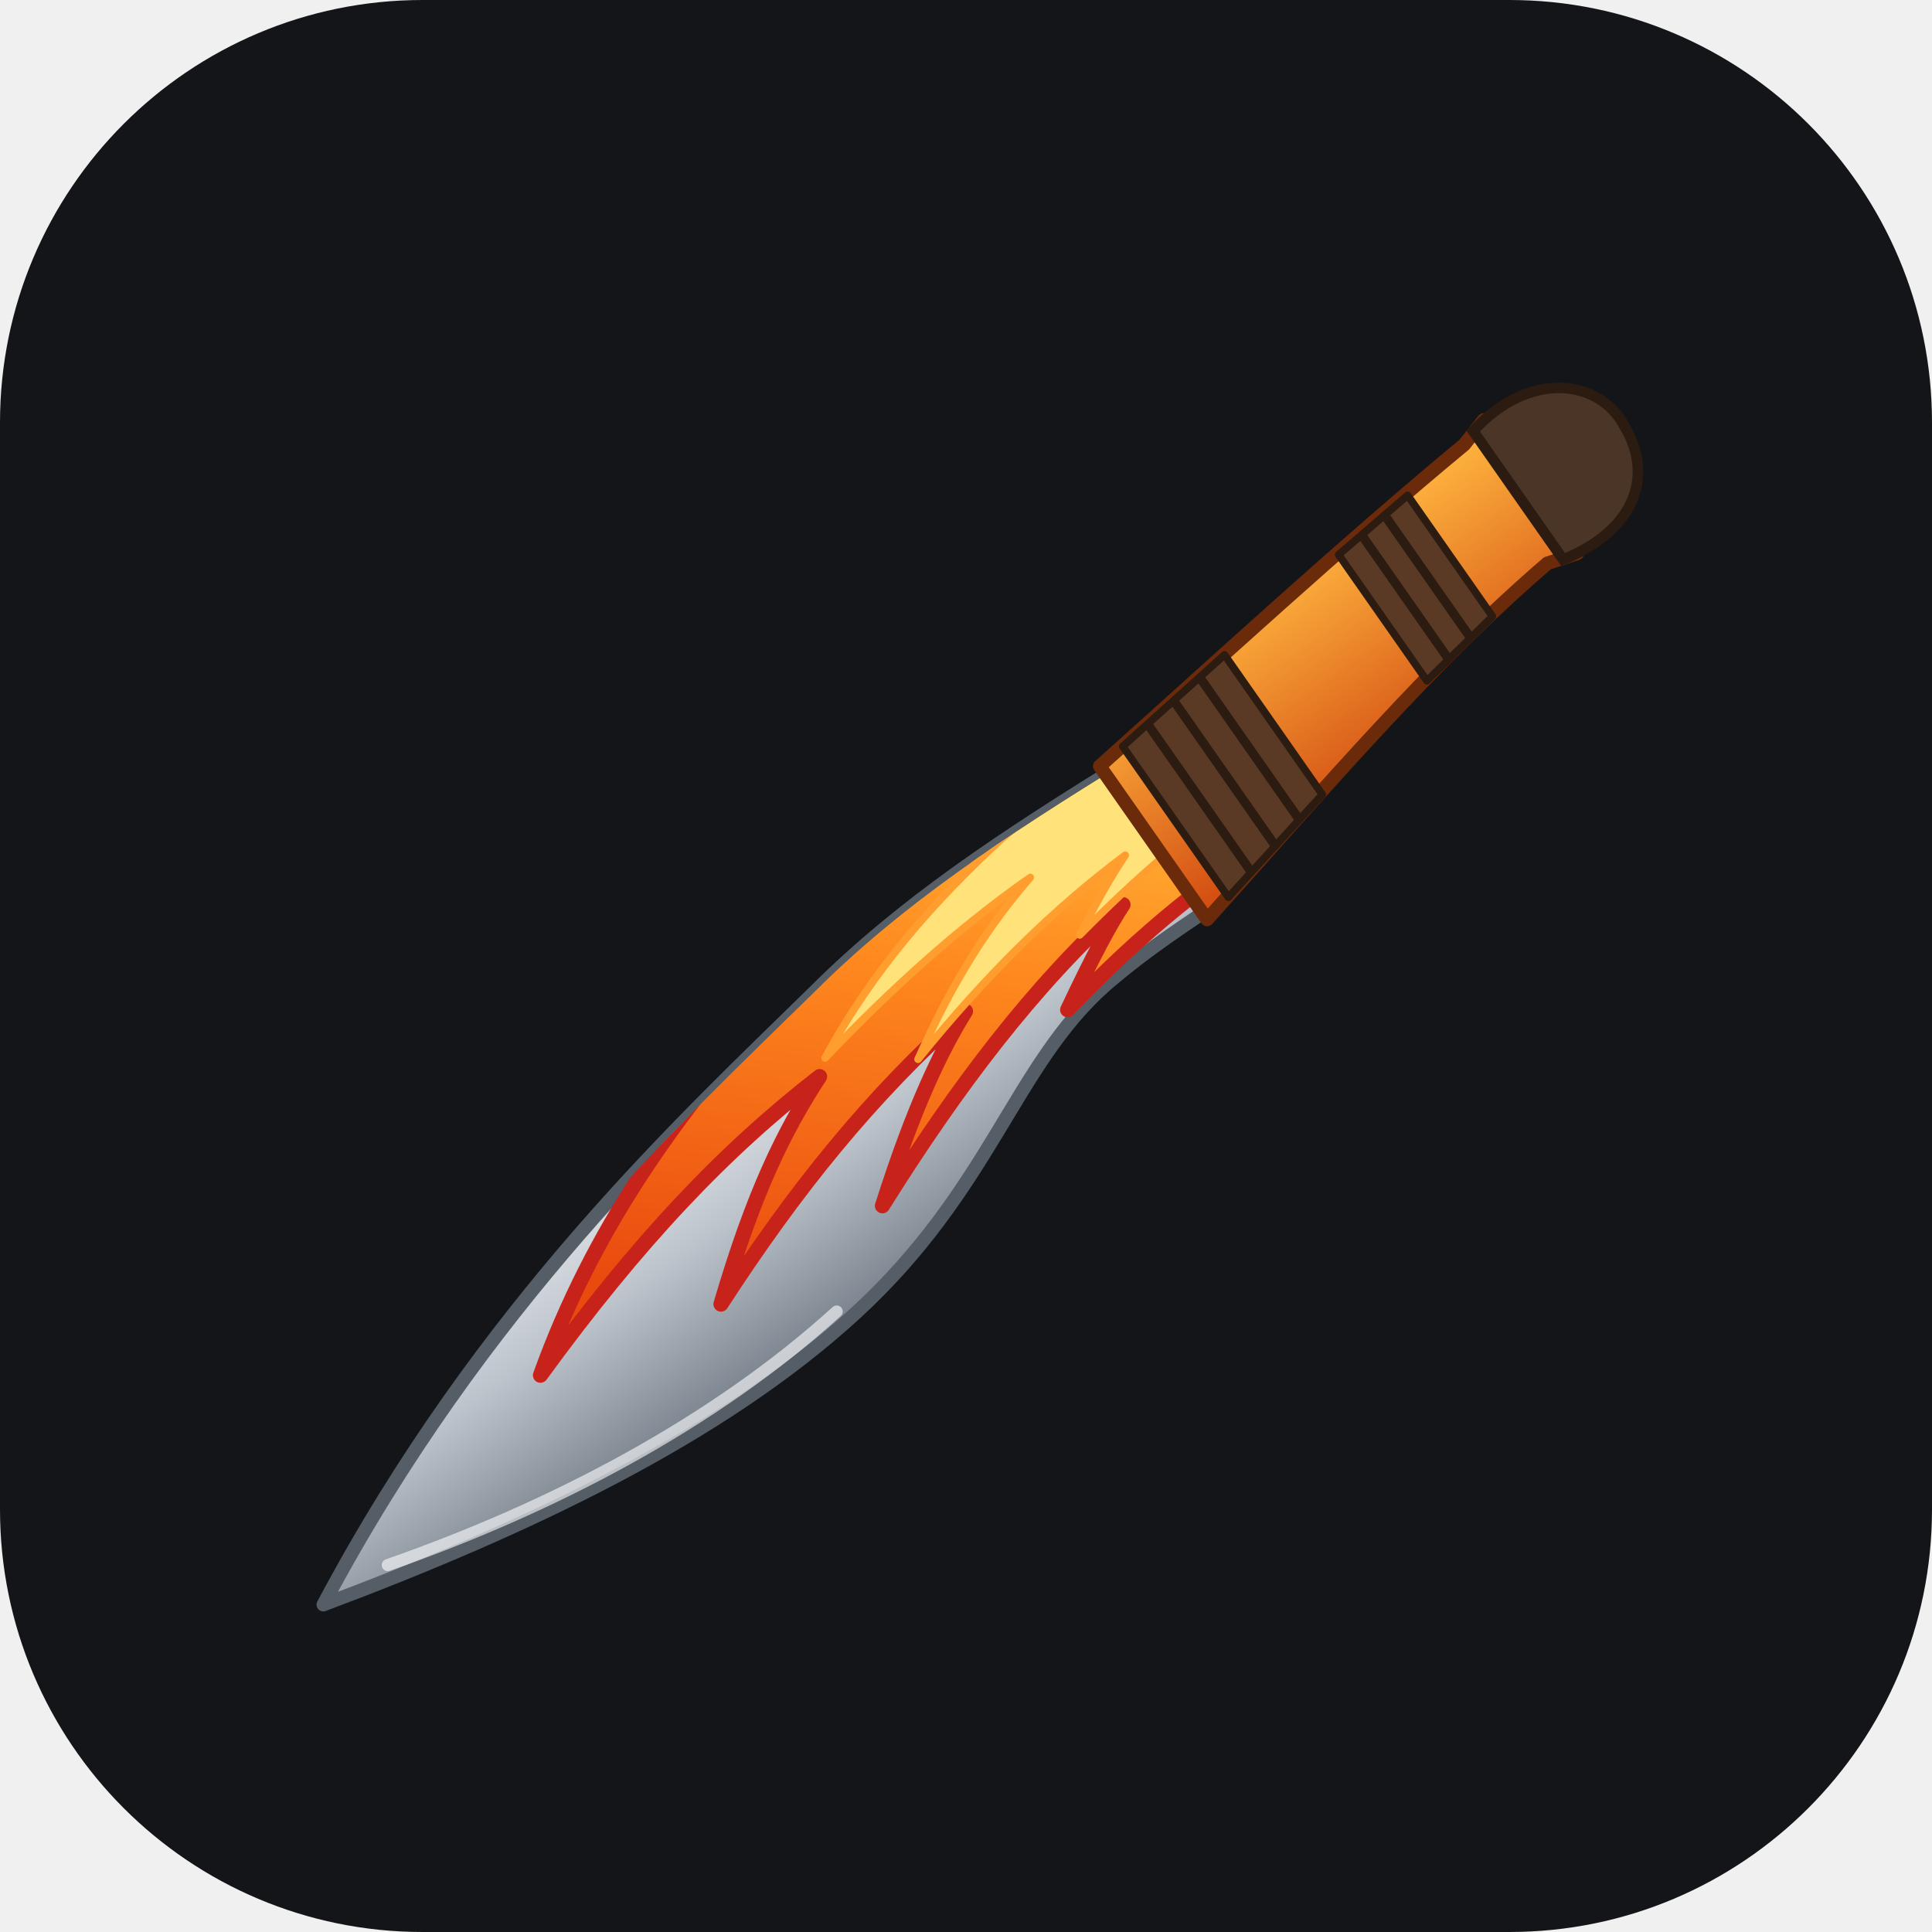
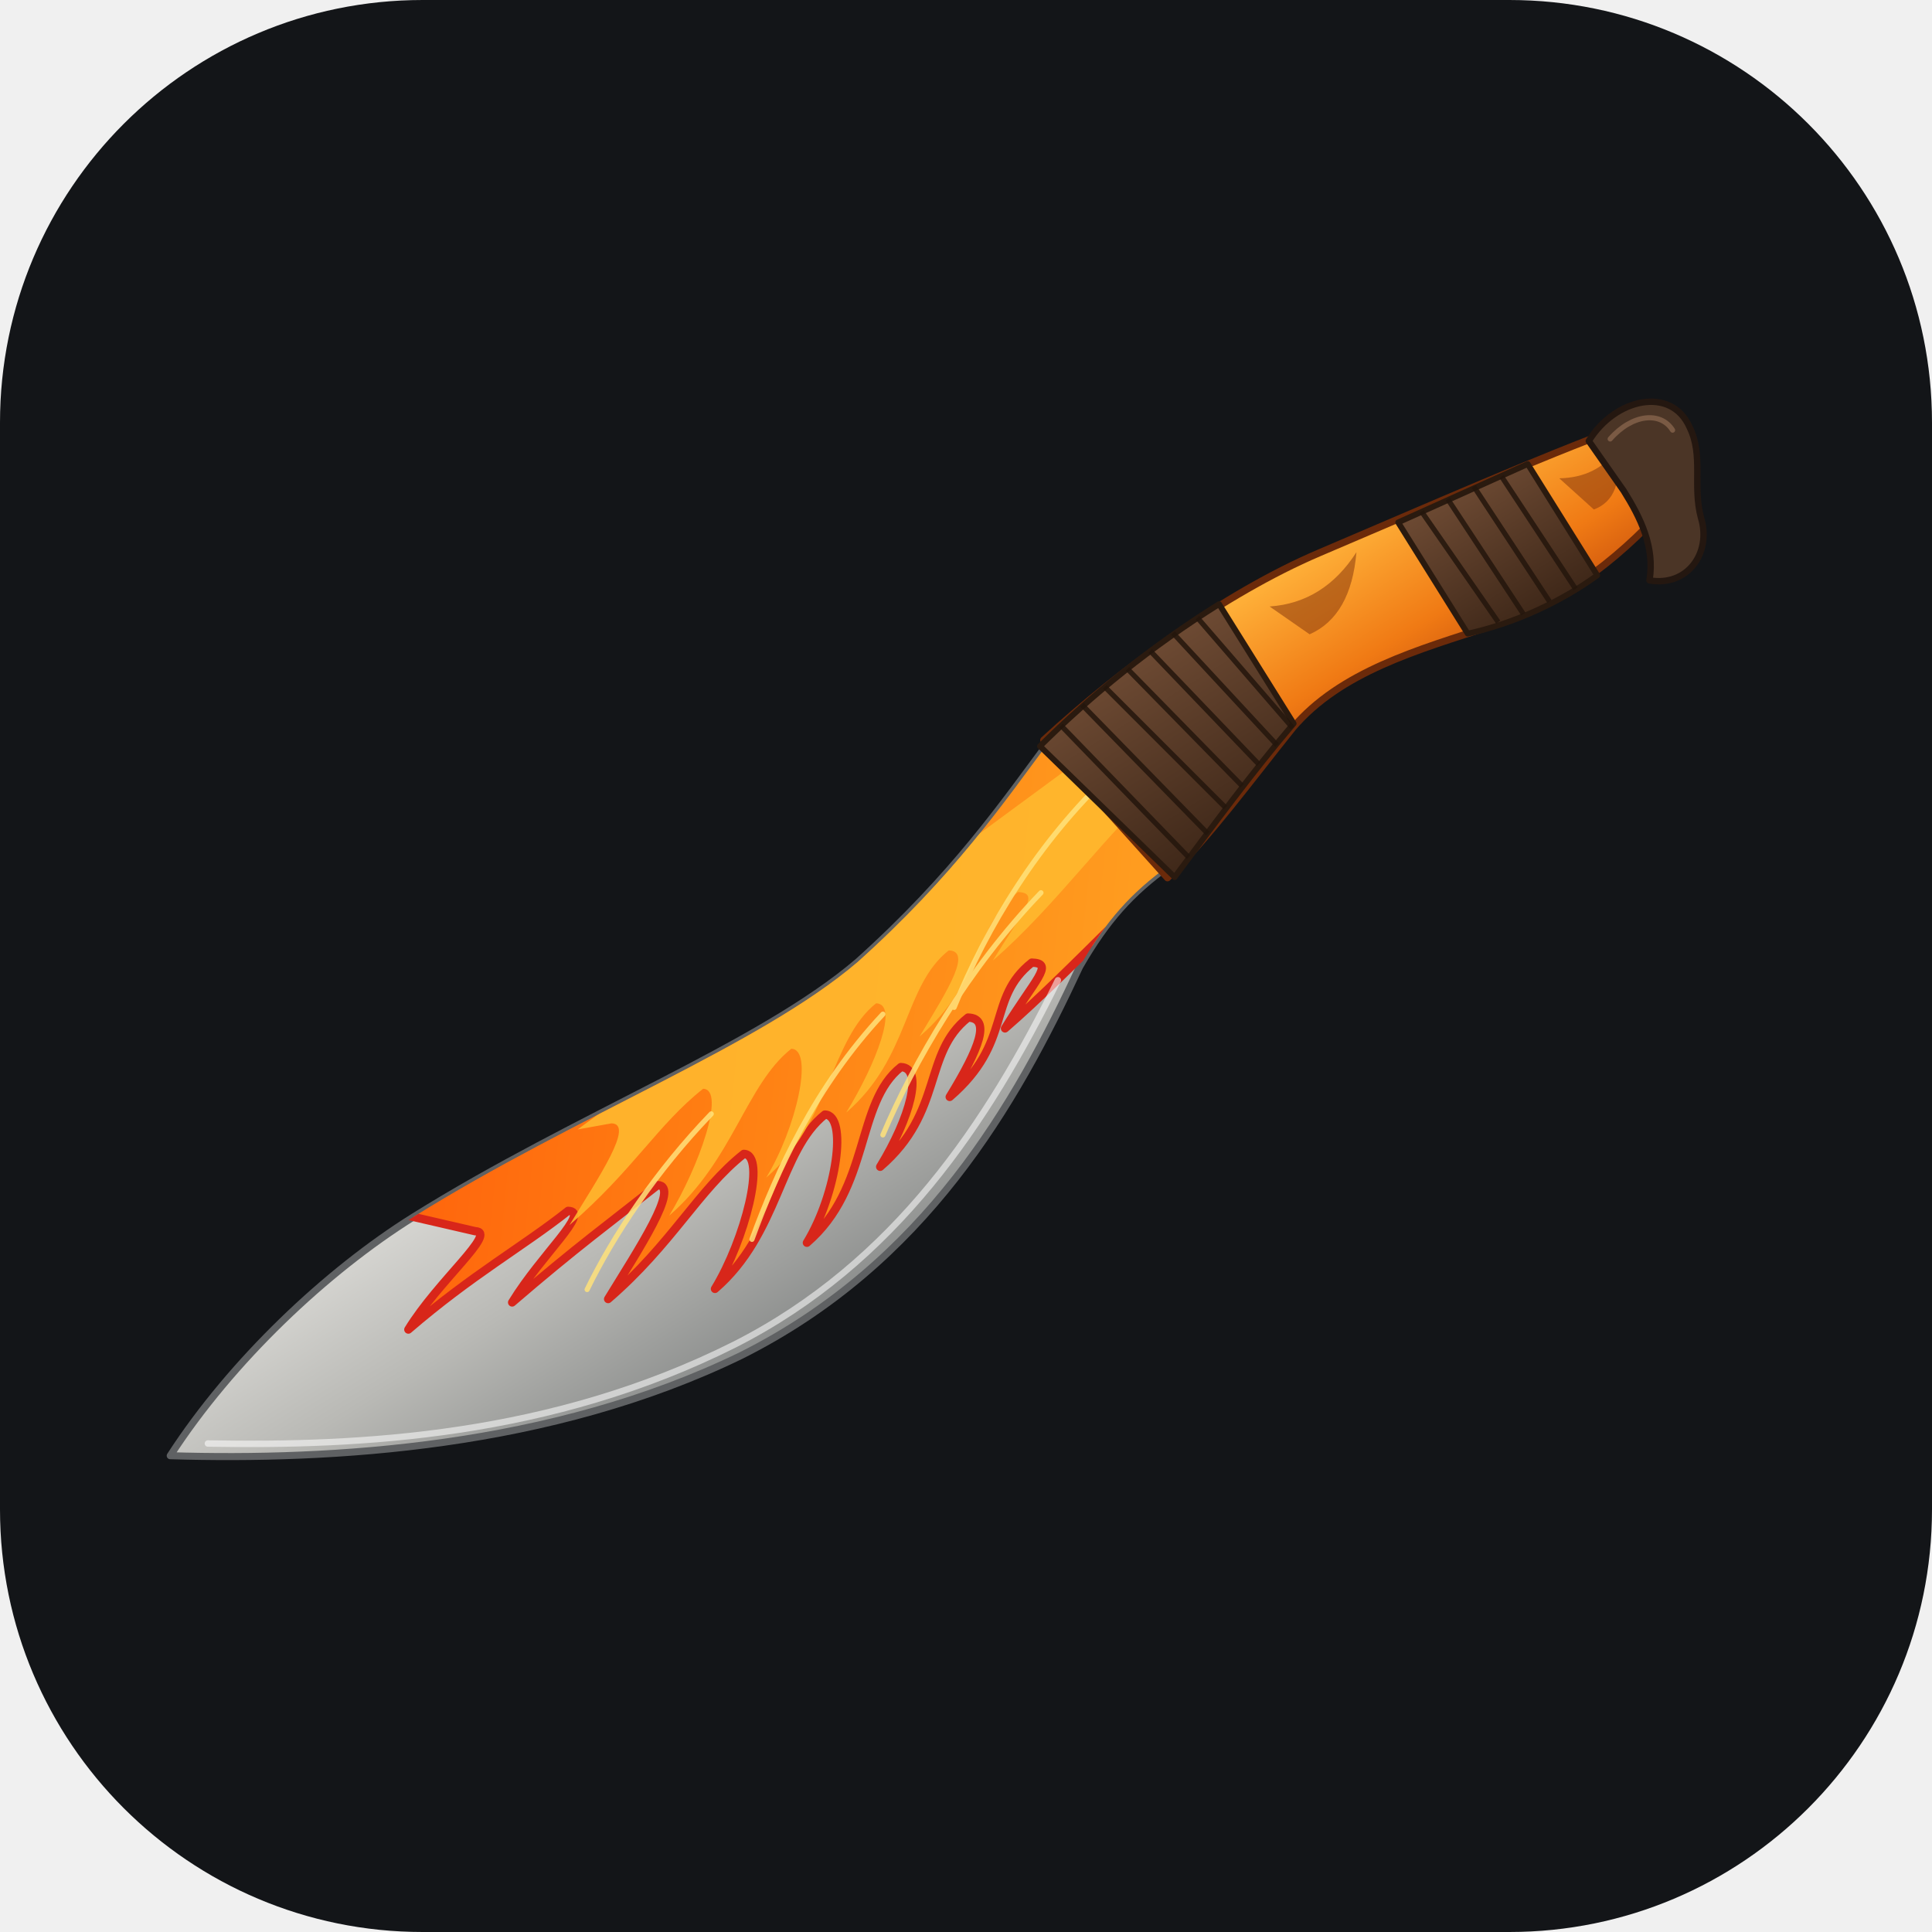
<svg xmlns="http://www.w3.org/2000/svg" viewBox="0 0 64 64">
  <rect width="64" height="64" rx="14" fill="#131518" />
-   <g transform="translate(32 33) rotate(-35) scale(0.5) translate(-62 -22)">
+   <g transform="translate(32 33) rotate(-32) scale(0.106) translate(-355 -195)">
    <defs>
      <linearGradient id="aco" x1="0" y1="0" x2="0" y2="1">
-         <stop offset="0" stop-color="#f2f4f6" />
-         <stop offset="0.5" stop-color="#bcc3cb" />
-         <stop offset="1" stop-color="#78818b" />
+         <stop offset="0" stop-color="#e4e3df" />
+         <stop offset="0.55" stop-color="#b9b9b5" />
+         <stop offset="1" stop-color="#8d8f8e" />
      </linearGradient>
-       <linearGradient id="fogo" x1="1" y1="0" x2="0" y2="0.4">
-         <stop offset="0" stop-color="#ffd84a" />
-         <stop offset="0.5" stop-color="#ff8a1f" />
-         <stop offset="1" stop-color="#ea4a0e" />
+       <linearGradient id="fogo" x1="0" y1="0" x2="1" y2="0.3">
+         <stop offset="0" stop-color="#ff5a0a" />
+         <stop offset="0.5" stop-color="#ff7d12" />
+         <stop offset="1" stop-color="#ff9c1f" />
      </linearGradient>
      <linearGradient id="cabo" x1="0" y1="0" x2="0" y2="1">
-         <stop offset="0" stop-color="#ffb640" />
-         <stop offset="1" stop-color="#d24a10" />
+         <stop offset="0" stop-color="#ffb23a" />
+         <stop offset="0.6" stop-color="#f07a14" />
+         <stop offset="1" stop-color="#c8500c" />
+       </linearGradient>
+       <linearGradient id="couro" x1="0" y1="0" x2="0" y2="1">
+         <stop offset="0" stop-color="#6d4a33" />
+         <stop offset="1" stop-color="#3f2819" />
      </linearGradient>
      <clipPath id="lamina">
-         <path d="M80 15.4 C70 14.8 62 14.6 54 16 C42 18 24 20.4 4 30.6 C18 34.2 32 36.6 44 35 C56 33.4 62 27.6 70 26.7 C74 26.3 77 26.5 80 26.5 Z" />
+         <path d="M420 141 C397 150 372 161 332 168 C292 174 232 162 172 162 C140 162 100 170 68 185 C110 213 170 246 236 253 C300 259 350 232 390 206 C405 198 416 195 430 194 Z" />
      </clipPath>
    </defs>
-     <path d="M80 15.4 C70 14.8 62 14.6 54 16 C42 18 24 20.4 4 30.6 C18 34.2 32 36.6 44 35 C56 33.4 62 27.6 70 26.7 C74 26.3 77 26.5 80 26.5 Z" fill="url(#aco)" stroke="#555d66" stroke-width="0.9" stroke-linejoin="round" />
+     <path d="M420 141 C397 150 372 161 332 168 C292 174 232 162 172 162 C140 162 100 170 68 185 C110 213 170 246 236 253 C300 259 350 232 390 206 C405 198 416 195 430 194 Z" fill="url(#aco)" stroke="#5f6163" stroke-width="2.2" stroke-linejoin="round" />
    <g clip-path="url(#lamina)" stroke-linejoin="round">
-       <path d="M86 10 L86 25.2 C80 24.8 74 25.2 67 26.6 C70.5 24.6 72.5 23.6 74 23 C66 24 58 26.6 49.5 30.2 C55 26 58.6 24 61.4 22.8 C53 23.8 45.4 26 37 29.4 C43 24.6 47 22.4 51 20.8 C43 21.2 35 22.8 24.5 26.4 C33 20.4 41.5 17.6 50 15.4 L62 9 Z" fill="url(#fogo)" stroke="#c7231a" stroke-width="1" />
-       <path d="M86 13.6 L86 21.6 C80 21.6 76 22 70.5 23 C73.5 21.4 75 20.8 76 20.4 C70 20.6 64 21.6 57 23.6 C62 20.6 66 19 70 18 C64 18 58 18.8 52 20 C58 17 64 15.6 70 14.8 Z" fill="#ffe27a" stroke="#ff9d2e" stroke-width="0.5" />
+       <path d="M448 118 L448 192 C430 194 386 206 360 210 C376 202 384 201 378 197 C360 199 360 215 334 219 C350 211 358 205 352 201 C334 203 330 222 304 226 C320 218 332 207 326 203 C308 205 298 230 272 234 C288 226 304 207 298 203 C280 205 266 227 240 231 C256 223 276 204 270 200 C252 202 236 212 210 216 C226 208 248 198 242 194 C224 196 210 197 184 201 C200 193 220 190 214 186 C196 188 178 187 152 191 C168 183 192 180 186 176 L170 160 L170 118 Z" fill="url(#fogo)" stroke="#d8261a" stroke-width="2.6" />
+       <g fill="#ffb82e" opacity="0.9">
+         <path d="M440 150 L440 172 C422 174 394 186 368 190 C384 182 392 180 386 176 C368 178 362 194 336 198 C352 190 364 184 358 180 C340 182 330 202 304 206 C320 198 336 186 330 182 C312 184 298 206 272 210 C288 202 306 184 300 180 C282 182 266 200 240 204 C256 196 276 180 270 176 C252 178 238 186 212 190 C228 182 246 174 240 170 L230 166 L440 150 Z" />
+       </g>
+       <g fill="none" stroke="#ffe27a" stroke-width="1.6" opacity="0.85" stroke-linecap="round">
+         <path d="M430 160 C400 166 372 180 350 196" />
+         <path d="M392 180 C360 188 330 204 310 218" />
+         <path d="M330 186 C300 194 276 210 258 224" />
+         <path d="M268 184 C244 190 222 200 206 210" />
+       </g>
    </g>
-     <path d="M9 30.9 C20 34 32 35.6 43 34.2" fill="none" stroke="#fff" stroke-opacity="0.6" stroke-width="0.8" stroke-linecap="round" />
-     <path d="M78 14.6 C88 13.4 100 11.8 110 11 L112 10.4 L112 21.2 L110 20.6 C100 21.6 90 24.2 78 27 Z" fill="url(#cabo)" stroke="#6b2a0a" stroke-width="0.9" stroke-linejoin="round" />
-     <g fill="#5a3a24" stroke="#2c1b10" stroke-width="0.5" stroke-linejoin="round">
-       <path d="M80 14.4 L89 13.3 L89 24.6 L80 26.6 Z" />
-       <path d="M99 12.2 L105 11.6 L105 21.4 L99 22.4 Z" />
+     <path d="M80 188 C120 214 172 243 236 249 C292 254 340 232 382 206" fill="none" stroke="#ffffff" stroke-opacity="0.55" stroke-width="2" stroke-linecap="round" />
+     <path d="M418 140 C450 134 490 131 522 136 C560 142 595 147 624 153 L622 181 C598 188 576 189 556 184 C532 178 508 171 486 178 C466 185 446 193 428 197 Z" fill="url(#cabo)" stroke="#6b2a0a" stroke-width="2.2" stroke-linejoin="round" />
+     <g fill="#8a3a0c" opacity="0.55">
+       <path d="M500 142 Q515 150 532 142 Q520 158 506 156 Z" />
+       <path d="M598 156 Q608 162 618 158 Q612 172 602 170 Z" />
    </g>
-     <path d="M82.2 14.1 V26.1 M84.5 13.8 V25.6 M86.8 13.6 V25.1 M101 12 V22.1 M103 11.8 V21.8" stroke="#2c1b10" stroke-width="0.6" />
-     <path d="M111 10.6 C116.4 9.4 119.8 12.6 119.4 16 C119.2 19.6 116.4 22.2 111 21 Z" fill="#4a3526" stroke="#2c1b10" stroke-width="0.7" />
+     <path d="M416 141 C438 136 462 133 487 133 L487 177 C468 183 448 191 430 198 Z" fill="url(#couro)" stroke="#2a1a0f" stroke-width="1.8" stroke-linejoin="round" />
+     <path d="M548 141 L592 147 L592 188 C578 189 562 187 548 182 Z" fill="url(#couro)" stroke="#2a1a0f" stroke-width="1.8" stroke-linejoin="round" />
+     <g stroke="#23150c" stroke-width="1.6" opacity="0.85">
+       <path d="M425 139 L437 195 M434 137 L446 192 M443 136 L455 188 M452 135 L463 185 M461 134 L471 182 M470 133 L479 180 M479 133 L486 178" />
+       <path d="M556 142 L558 184 M565 143 L566 186 M574 144 L575 187 M583 146 L584 188" />
+     </g>
+     <path d="M612 151 C626 144 643 150 641 164 C640 174 632 180 629 190 C626 201 614 206 605 198 C612 190 613 180 613 170 Z" fill="#4b3526" stroke="#241710" stroke-width="2" stroke-linejoin="round" />
+     <path d="M618 154 C628 151 636 155 636 162" fill="none" stroke="#7a5a44" stroke-width="1.6" stroke-linecap="round" />
  </g>
</svg>
